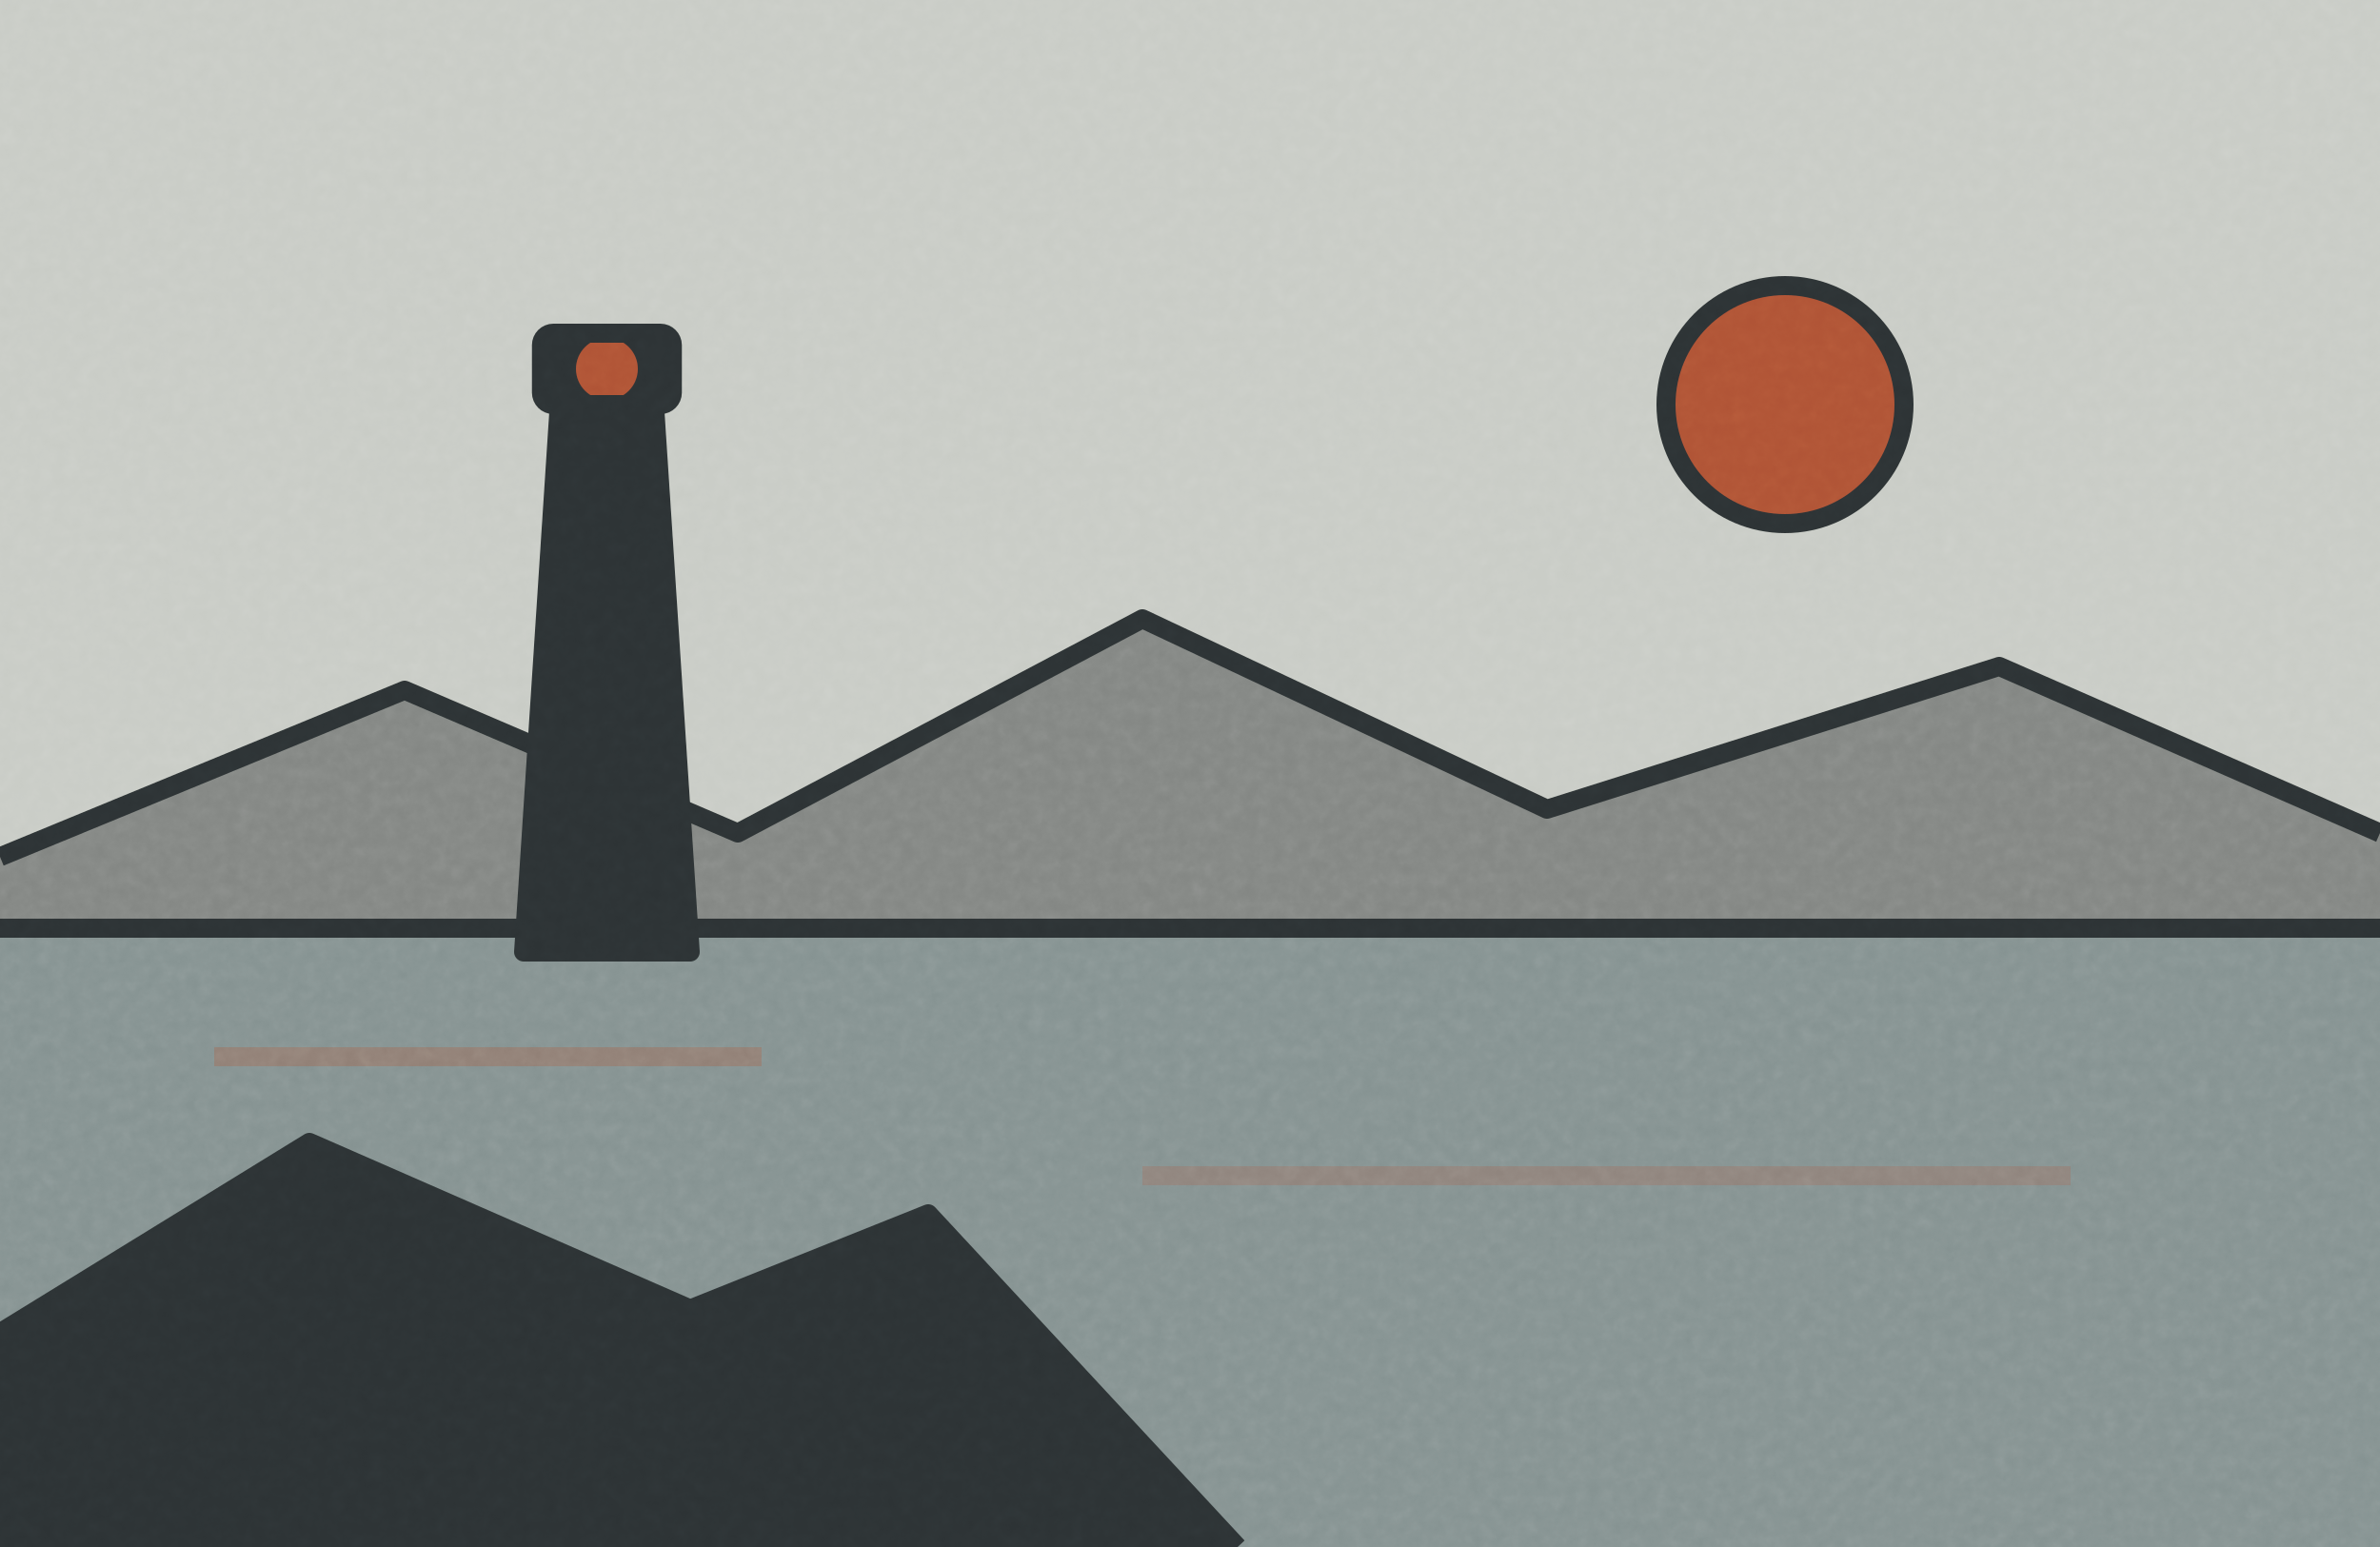
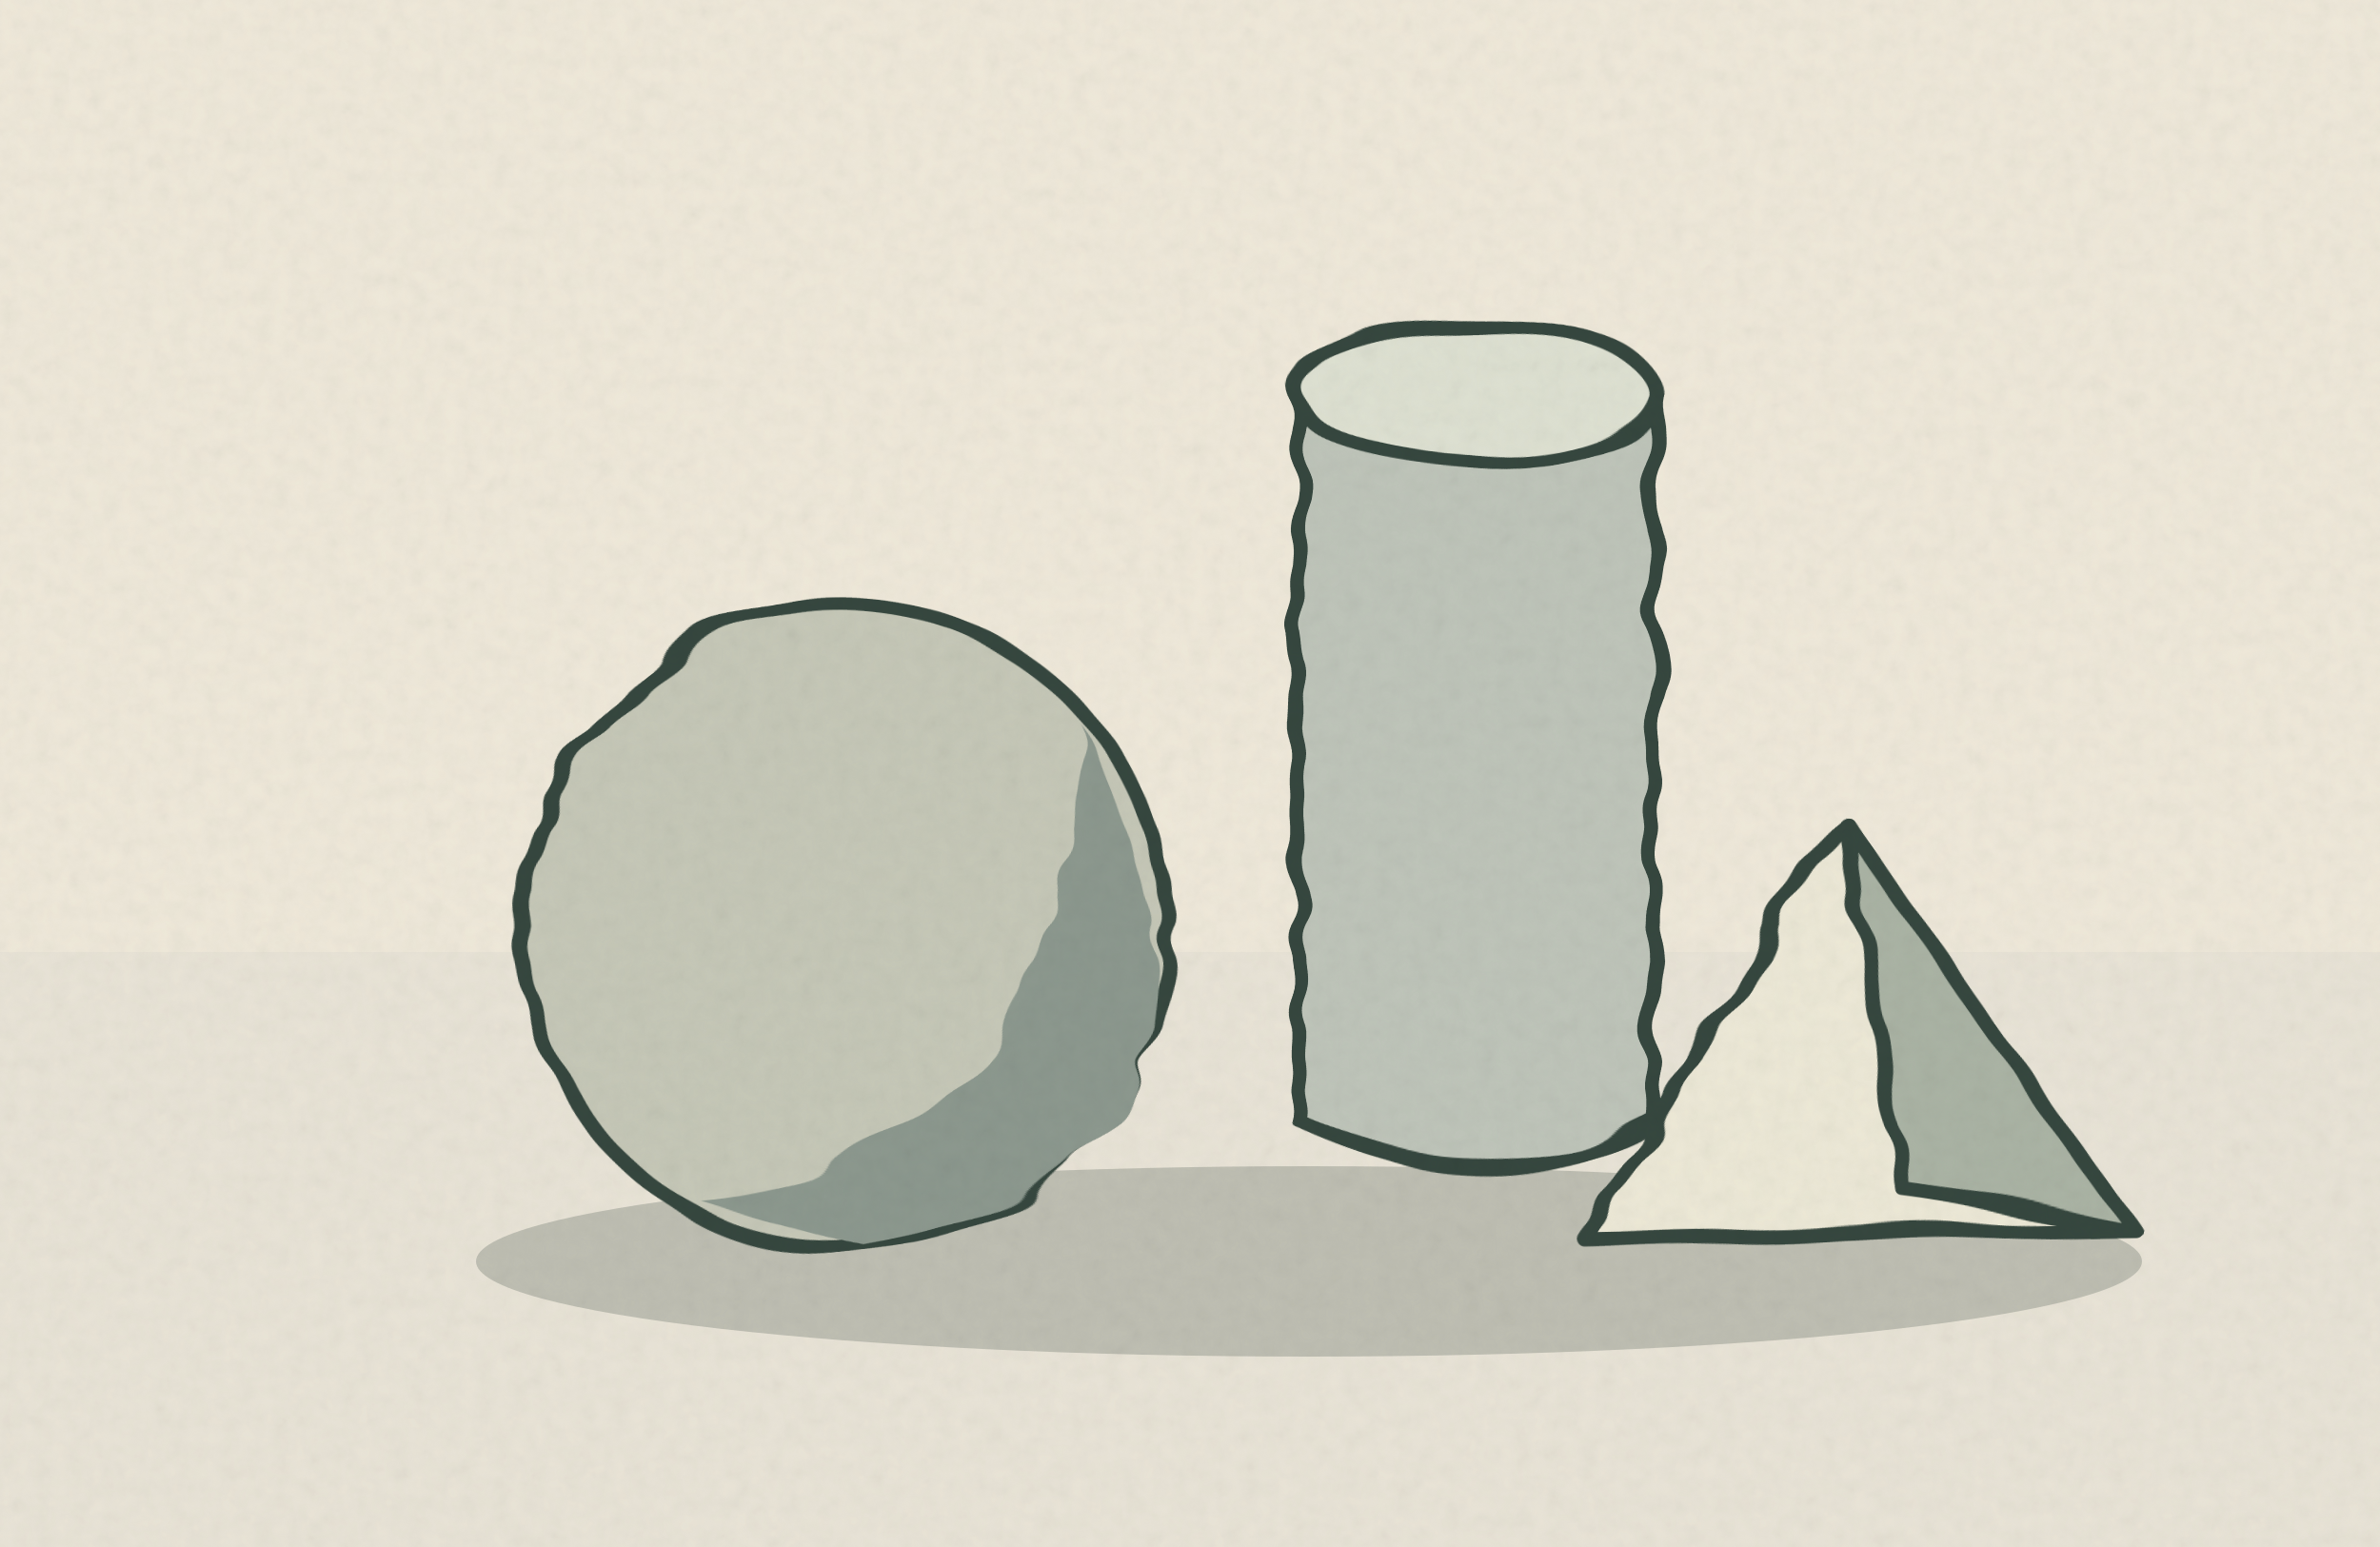
<svg xmlns="http://www.w3.org/2000/svg" viewBox="0 0 200 130" preserveAspectRatio="xMidYMid slice">
  <defs>
-     <filter id="grga2">
-       <feTurbulence type="fractalNoise" baseFrequency="0.9" numOctaves="3" />
+     <filter id="grain">
+       <feTurbulence type="fractalNoise" baseFrequency=".7" numOctaves="3" seed="9" />
      <feColorMatrix type="saturate" values="0" />
    </filter>
+     <filter id="brush">
+       <feTurbulence type="fractalNoise" baseFrequency=".045 .18" numOctaves="2" seed="4" />
+       <feDisplacementMap in="SourceGraphic" scale="3" />
+     </filter>
  </defs>
-   <rect width="200" height="130" fill="#cfd6d4" />
-   <circle cx="150" cy="34" r="10" fill="#b5573a" />
-   <rect x="0" y="52" width="200" height="26" fill="#cfd6d4" opacity=".45" />
-   <polygon points="0,72 34,58 62,70 96,52 130,68 168,56 200,70 200,82 0,82" fill="#2e3538" opacity=".45" />
-   <rect x="0" y="78" width="200" height="52" fill="#8a9a9c" />
-   <rect x="18" y="88" width="46" height="1.6" fill="#b5573a" opacity="0.3" />
-   <rect x="96" y="98" width="78" height="1.6" fill="#b5573a" opacity="0.22" />
-   <rect x="18" y="110" width="34" height="1.6" fill="#b5573a" opacity="0.16" />
-   <polygon points="44,80 47,34 55,34 58,80" fill="#2e3538" />
-   <rect x="45.5" y="28" width="11" height="6" rx="1" fill="#2e3538" />
-   <circle cx="51" cy="31" r="2.6" fill="#b5573a" />
-   <polygon points="0,112 26,96 58,110 78,102 104,130 0,130" fill="#2e3538" />
-   <g fill="none" stroke="#2e3538" stroke-width="1.6" stroke-linejoin="round">
-     <polygon points="44,80 47,34 55,34 58,80" />
-     <rect x="45.5" y="28" width="11" height="6" rx="1" />
-     <polyline points="0,112 26,96 58,110 78,102 104,130" />
-     <polyline points="0,78 200,78" />
-     <polyline points="0,72 34,58 62,70 96,52 130,68 168,56 200,70" />
-     <circle cx="150" cy="34" r="10" />
+   <rect width="200" height="130" fill="#eee8d9" />
+   <path d="M0 80H200V130H0Z" fill="#e8e3d6" />
+   <ellipse cx="110" cy="106" rx="70" ry="8" fill="#293b34" opacity=".22" />
+   <g filter="url(#brush)" stroke="#36473f" stroke-width="1.2" stroke-linejoin="round">
+     <path d="M109 33H139V94Q124 102 109 94Z" fill="#bec4b9" />
+     <ellipse cx="124" cy="33" rx="15" ry="6" fill="#dde0d1" />
+     <circle cx="71" cy="78" r="27" fill="#c5c7b7" />
+     <path d="M91 61Q109 98 73 105L59 101Q89 98 91 61" fill="#8c988e" stroke="none" />
+     <path d="M133 104L155 69L179 103Z" fill="#ece8d6" />
+     <path d="M155 69L160 100L179 103Z" fill="#aab3a4" />
  </g>
-   <rect width="200" height="130" fill="#c8a97a" opacity=".13" style="mix-blend-mode:multiply" />
-   <rect width="200" height="130" filter="url(#grga2)" opacity="0.14" style="mix-blend-mode:overlay" />
+   <rect width="200" height="130" filter="url(#grain)" opacity="0.1" style="mix-blend-mode:multiply" />
</svg>
